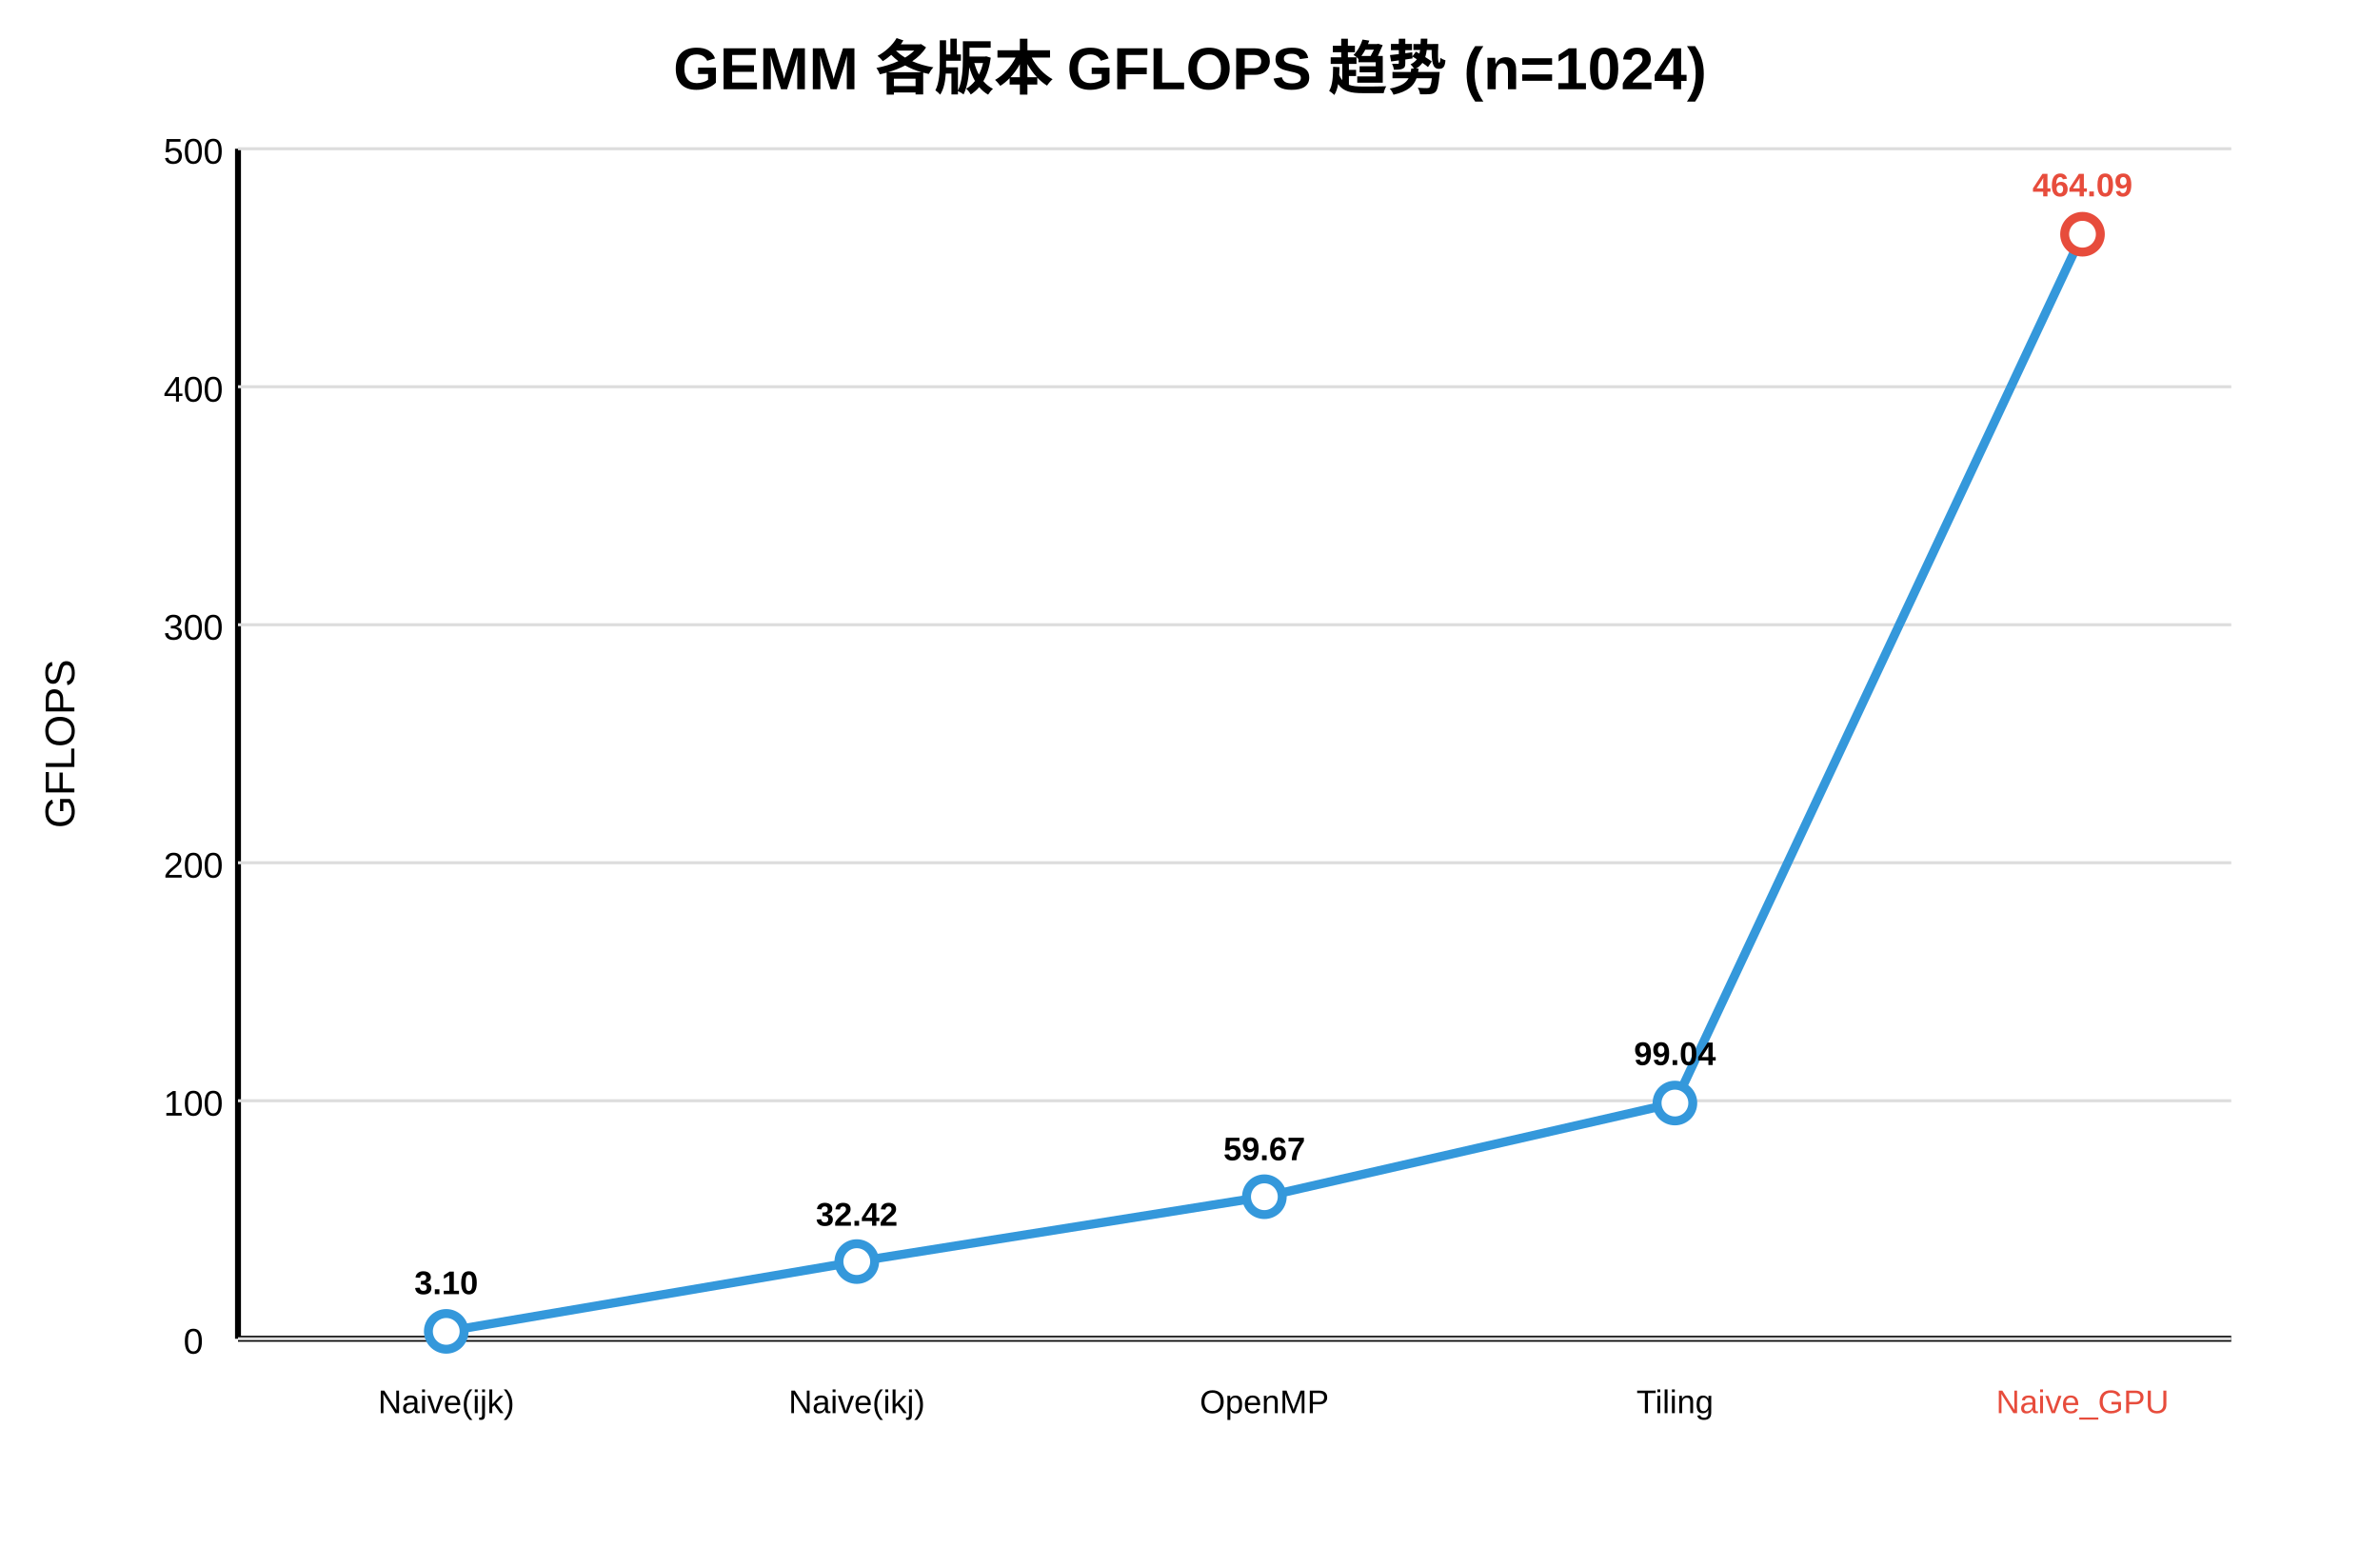
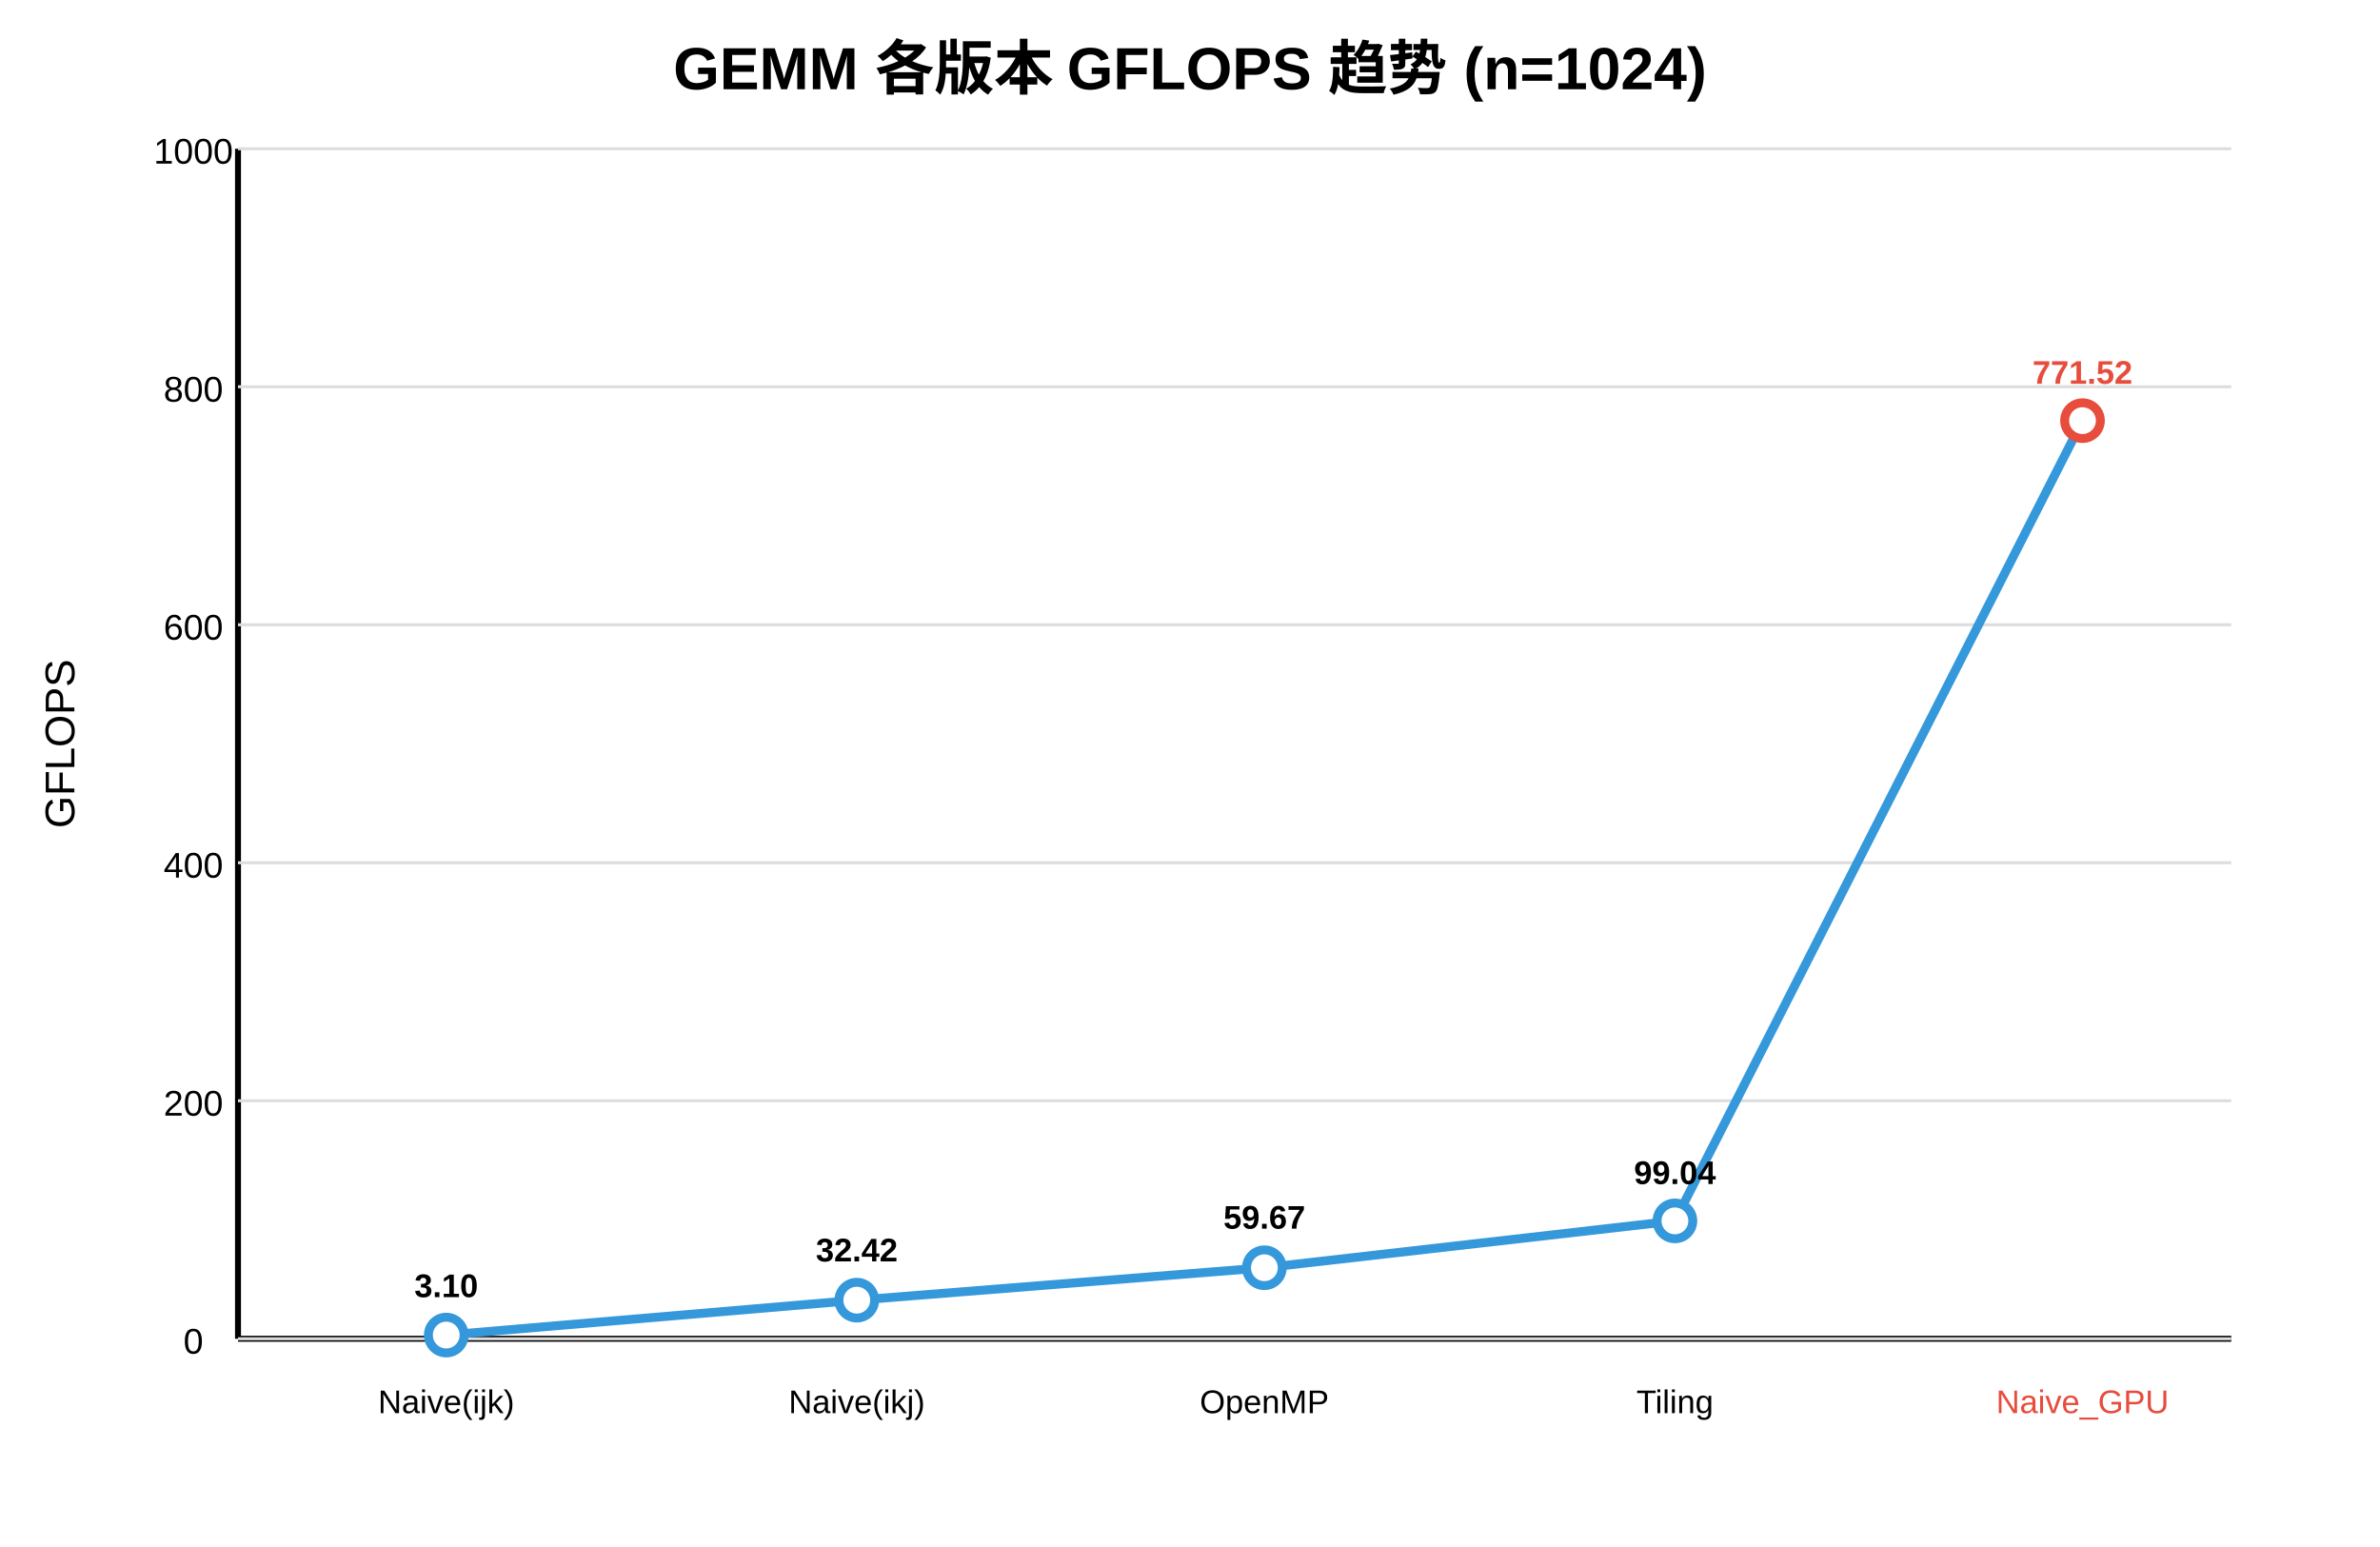
<svg xmlns="http://www.w3.org/2000/svg" viewBox="0 0 800 520" width="800" height="520">
  <rect width="100%" height="100%" fill="white" />
  <text x="400" y="30" text-anchor="middle" font-family="Arial, sans-serif" font-size="20" font-weight="bold">GEMM 各版本 GFLOPS 趋势 (n=1024)</text>
  <line x1="80" y1="450" x2="750" y2="450" stroke="black" stroke-width="2" />
  <line x1="80" y1="50" x2="80" y2="450" stroke="black" stroke-width="2" />
  <text x="65" y="455" text-anchor="middle" font-family="Arial" font-size="12">0</text>
  <line x1="80" y1="450" x2="750" y2="450" stroke="#ddd" stroke-width="1" />
-   <text x="65" y="375" text-anchor="middle" font-family="Arial" font-size="12">100</text>
+   <text x="65" y="375" text-anchor="middle" font-family="Arial" font-size="12">200</text>
  <line x1="80" y1="370" x2="750" y2="370" stroke="#ddd" stroke-width="1" />
-   <text x="65" y="295" text-anchor="middle" font-family="Arial" font-size="12">200</text>
+   <text x="65" y="295" text-anchor="middle" font-family="Arial" font-size="12">400</text>
  <line x1="80" y1="290" x2="750" y2="290" stroke="#ddd" stroke-width="1" />
-   <text x="65" y="215" text-anchor="middle" font-family="Arial" font-size="12">300</text>
+   <text x="65" y="215" text-anchor="middle" font-family="Arial" font-size="12">600</text>
  <line x1="80" y1="210" x2="750" y2="210" stroke="#ddd" stroke-width="1" />
-   <text x="65" y="135" text-anchor="middle" font-family="Arial" font-size="12">400</text>
+   <text x="65" y="135" text-anchor="middle" font-family="Arial" font-size="12">800</text>
  <line x1="80" y1="130" x2="750" y2="130" stroke="#ddd" stroke-width="1" />
-   <text x="65" y="55" text-anchor="middle" font-family="Arial" font-size="12">500</text>
+   <text x="65" y="55" text-anchor="middle" font-family="Arial" font-size="12">1000</text>
  <line x1="80" y1="50" x2="750" y2="50" stroke="#ddd" stroke-width="1" />
-   <polyline points="150,447.52 288,424.06 425,402.26 563,370.77 700,78.73" fill="none" stroke="#3498db" stroke-width="3" stroke-linecap="round" stroke-linejoin="round" />
-   <circle cx="150" cy="447.52" r="6" fill="white" stroke="#3498db" stroke-width="3" />
-   <text x="150" y="435" text-anchor="middle" font-family="Arial" font-size="11" font-weight="bold">3.10</text>
+   <polyline points="150,448.76 288,437.03 425,426.13 563,410.38 700,141.39" fill="none" stroke="#3498db" stroke-width="3" stroke-linecap="round" stroke-linejoin="round" />
+   <circle cx="150" cy="448.76" r="6" fill="white" stroke="#3498db" stroke-width="3" />
+   <text x="150" y="436" text-anchor="middle" font-family="Arial" font-size="11" font-weight="bold">3.10</text>
  <text x="150" y="475" text-anchor="middle" font-family="Arial" font-size="11">Naive(ijk)</text>
-   <circle cx="288" cy="424.06" r="6" fill="white" stroke="#3498db" stroke-width="3" />
-   <text x="288" y="412" text-anchor="middle" font-family="Arial" font-size="11" font-weight="bold">32.42</text>
+   <circle cx="288" cy="437.03" r="6" fill="white" stroke="#3498db" stroke-width="3" />
+   <text x="288" y="424" text-anchor="middle" font-family="Arial" font-size="11" font-weight="bold">32.42</text>
  <text x="288" y="475" text-anchor="middle" font-family="Arial" font-size="11">Naive(ikj)</text>
-   <circle cx="425" cy="402.26" r="6" fill="white" stroke="#3498db" stroke-width="3" />
-   <text x="425" y="390" text-anchor="middle" font-family="Arial" font-size="11" font-weight="bold">59.67</text>
+   <circle cx="425" cy="426.13" r="6" fill="white" stroke="#3498db" stroke-width="3" />
+   <text x="425" y="413" text-anchor="middle" font-family="Arial" font-size="11" font-weight="bold">59.67</text>
  <text x="425" y="475" text-anchor="middle" font-family="Arial" font-size="11">OpenMP</text>
-   <circle cx="563" cy="370.77" r="6" fill="white" stroke="#3498db" stroke-width="3" />
-   <text x="563" y="358" text-anchor="middle" font-family="Arial" font-size="11" font-weight="bold">99.04</text>
+   <circle cx="563" cy="410.38" r="6" fill="white" stroke="#3498db" stroke-width="3" />
+   <text x="563" y="398" text-anchor="middle" font-family="Arial" font-size="11" font-weight="bold">99.04</text>
  <text x="563" y="475" text-anchor="middle" font-family="Arial" font-size="11">Tiling</text>
-   <circle cx="700" cy="78.73" r="6" fill="white" stroke="#e74c3c" stroke-width="3" />
-   <text x="700" y="66" text-anchor="middle" font-family="Arial" font-size="11" font-weight="bold" fill="#e74c3c">464.09</text>
+   <circle cx="700" cy="141.39" r="6" fill="white" stroke="#e74c3c" stroke-width="3" />
+   <text x="700" y="129" text-anchor="middle" font-family="Arial" font-size="11" font-weight="bold" fill="#e74c3c">771.52</text>
  <text x="700" y="475" text-anchor="middle" font-family="Arial" font-size="11" fill="#e74c3c">Naive_GPU</text>
  <text x="25" y="250" text-anchor="middle" font-family="Arial" font-size="14" transform="rotate(-90, 25, 250)">GFLOPS</text>
</svg>
